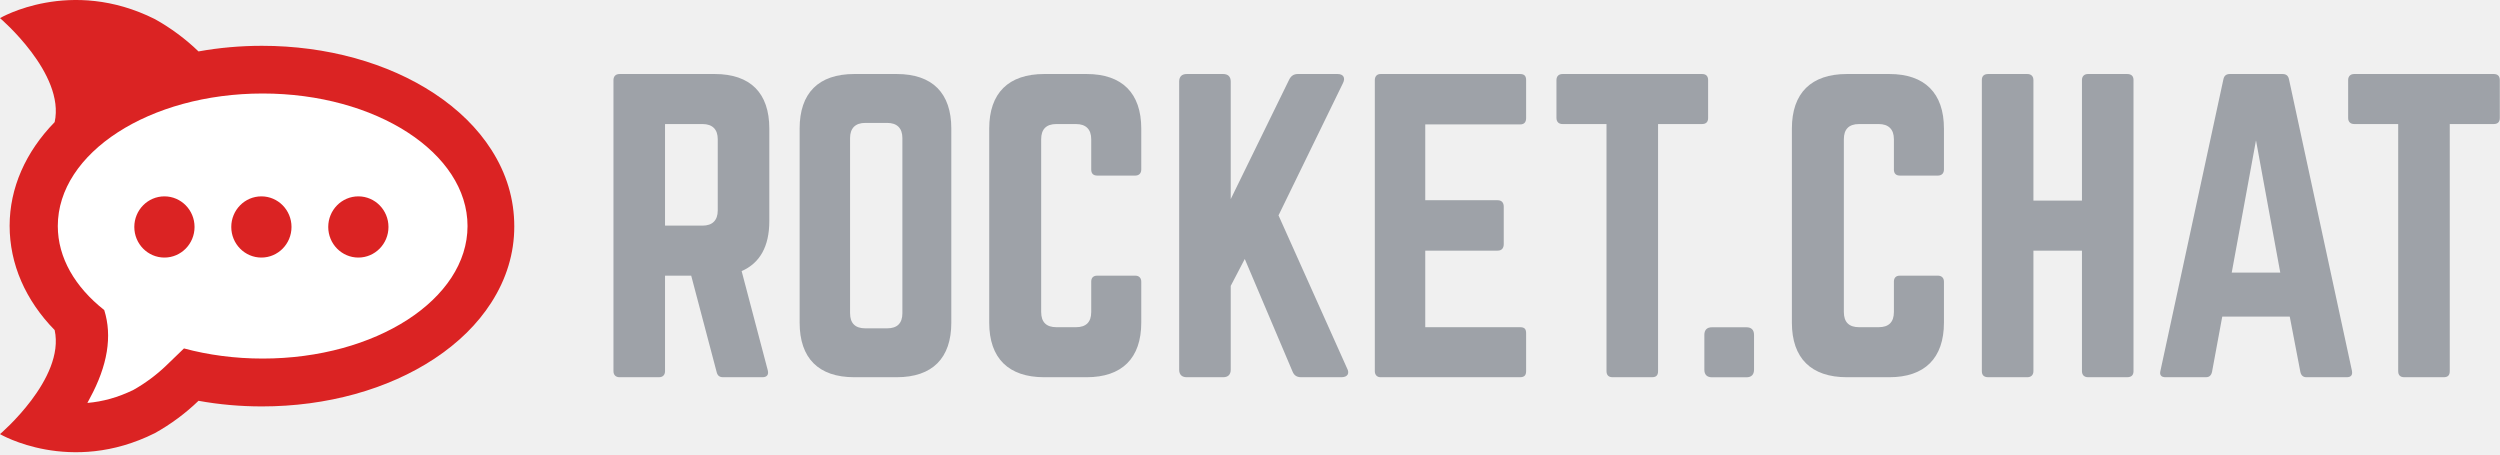
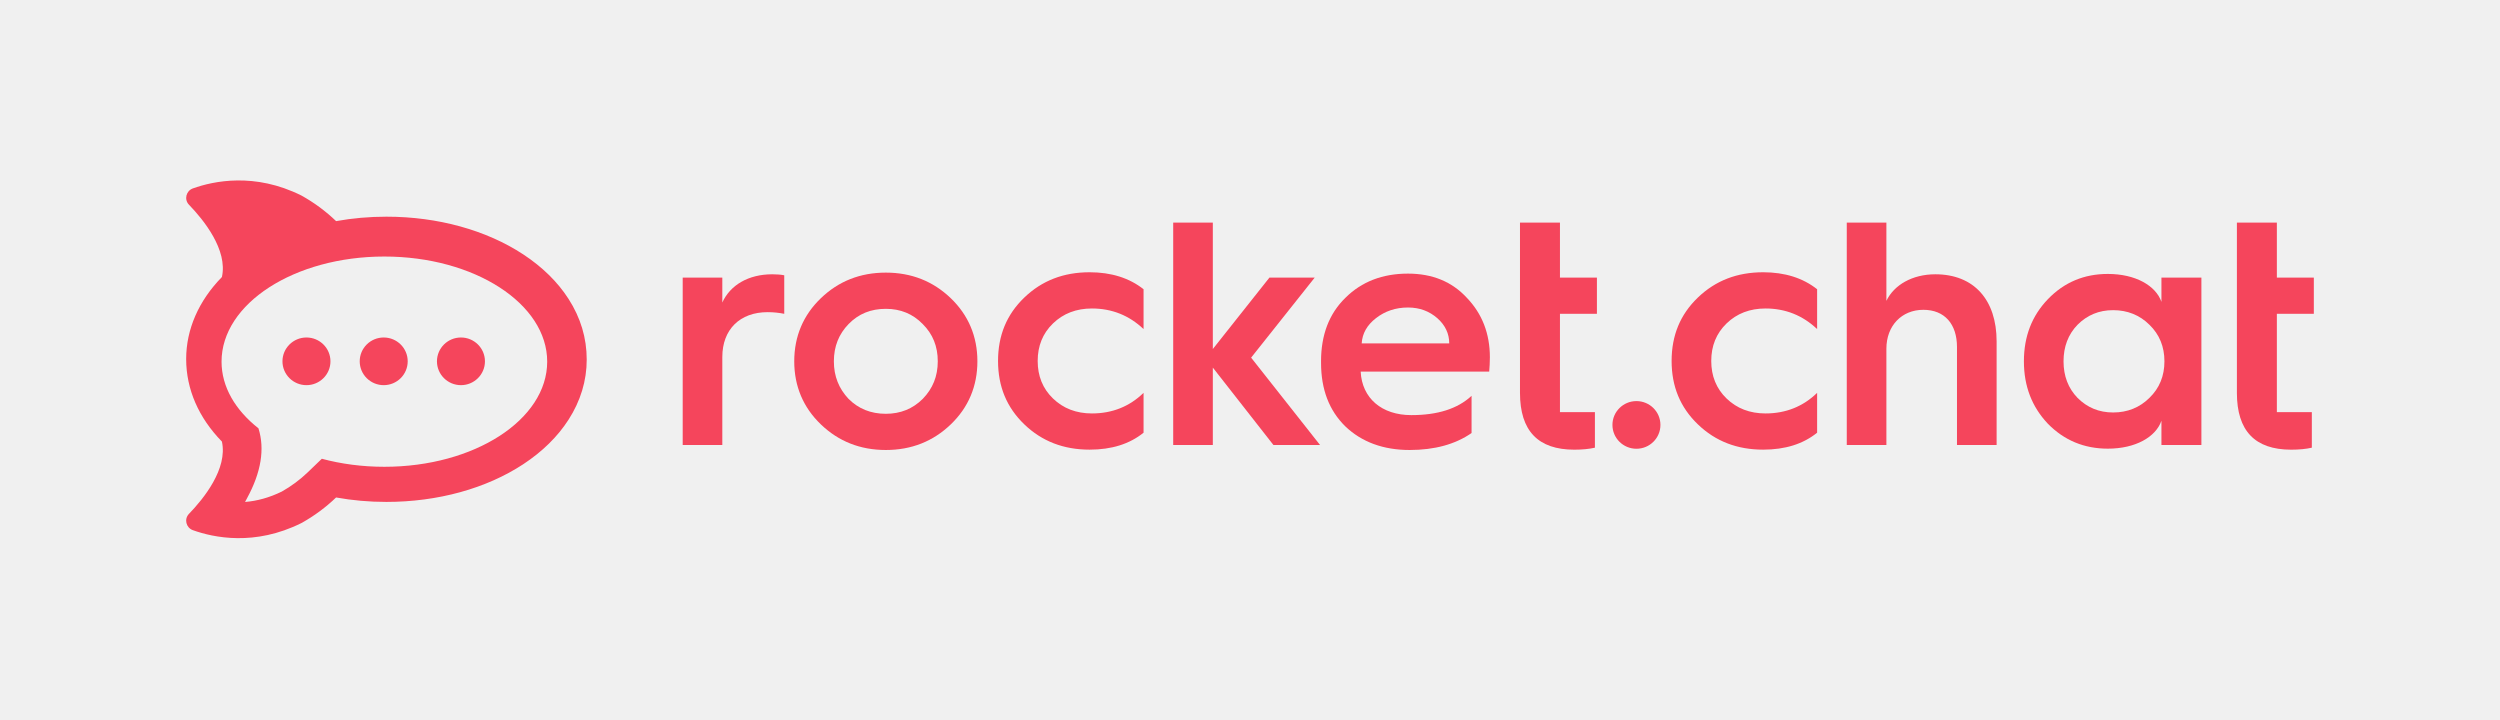
- <svg xmlns="http://www.w3.org/2000/svg" width="1000px" height="182px" viewBox="0 0 1000 182" version="1.1">
-   <g id="logo" stroke="none" stroke-width="1" fill="none" fill-rule="evenodd">
-     <g id="type" transform="translate(245.1547, 29.58178)" fill="#9ea2a8" fill-rule="nonzero">
-       <path d="M62.572,58.849 C62.572,69.006 58.78,75.677 51.501,78.859 L61.966,118.58 C62.42,120.403 61.512,121.308 59.842,121.308 L44.067,121.308 C42.551,121.308 41.794,120.552 41.489,119.186 L31.326,80.68 L20.86,80.68 L20.86,118.885 C20.86,120.403 19.952,121.308 18.434,121.308 L2.658,121.308 C1.142,121.308 0.232,120.398 0.232,118.885 L0.232,2.45 C0.232,0.935 1.142,0.024 2.658,0.024 L40.73,0.024 C54.987,0.024 62.572,7.606 62.572,21.855 L62.572,58.849 Z M35.877,60.666 C39.819,60.666 41.943,58.544 41.943,54.603 L41.943,26.101 C41.943,22.16 39.819,20.04 35.877,20.04 L20.86,20.04 L20.86,60.669 L35.877,60.666 Z" id="Shape" />
-       <path d="M74.698,21.855 C74.698,7.606 82.28,0.024 96.54,0.024 L113.528,0.024 C127.785,0.024 135.37,7.606 135.37,21.855 L135.37,99.478 C135.37,113.725 127.785,121.306 113.528,121.306 L96.54,121.306 C82.28,121.306 74.698,113.725 74.698,99.478 L74.698,21.855 Z M109.735,101.749 C113.677,101.749 115.801,99.778 115.801,95.686 L115.801,25.647 C115.801,21.706 113.677,19.584 109.735,19.584 L100.939,19.584 C96.996,19.584 94.872,21.706 94.872,25.647 L94.872,95.688 C94.872,99.778 96.996,101.749 100.939,101.749 L109.735,101.749 Z" id="Shape" />
-       <path d="M211.352,38.228 C211.352,39.746 210.442,40.653 208.928,40.653 L193.761,40.653 C192.091,40.653 191.334,39.746 191.334,38.228 L191.334,26.101 C191.334,22.16 189.212,20.04 185.27,20.04 L177.382,20.04 C173.288,20.04 171.315,22.16 171.315,26.101 L171.315,95.237 C171.315,99.329 173.437,101.295 177.382,101.295 L185.27,101.295 C189.212,101.295 191.334,99.326 191.334,95.237 L191.334,83.105 C191.334,81.587 192.091,80.68 193.761,80.68 L208.928,80.68 C210.449,80.68 211.352,81.587 211.352,83.105 L211.352,99.48 C211.352,113.727 203.616,121.308 189.513,121.308 L172.524,121.308 C158.267,121.308 150.531,113.727 150.531,99.48 L150.531,21.855 C150.531,7.606 158.267,0.024 172.524,0.024 L189.513,0.024 C203.618,0.024 211.352,7.606 211.352,21.855 L211.352,38.228 Z" id="Shape" />
-       <path d="M275.353,121.308 C273.529,121.308 272.472,120.552 271.862,119.037 L252.754,74.008 L247.139,84.774 L247.139,118.276 C247.139,120.247 246.079,121.308 244.107,121.308 L229.545,121.308 C227.572,121.308 226.51,120.247 226.51,118.276 L226.51,3.057 C226.51,1.088 227.572,0.024 229.545,0.024 L244.107,0.024 C246.077,0.024 247.139,1.086 247.139,3.057 L247.139,50.055 L270.497,2.299 C271.256,0.783 272.321,0.024 273.988,0.024 L289.912,0.024 C292.188,0.024 293.098,1.542 292.034,3.663 L266.252,56.572 L293.701,117.822 C294.763,119.793 293.853,121.308 291.428,121.308 L275.353,121.308 Z" id="Shape" />
-       <path d="M365.294,17.612 C365.294,19.127 364.686,20.189 362.867,20.189 L324.947,20.189 L324.947,50.509 L353.917,50.509 C355.438,50.509 356.344,51.419 356.344,53.085 L356.344,68.094 C356.344,69.763 355.433,70.673 353.917,70.673 L324.947,70.673 L324.947,101.295 L362.867,101.295 C364.691,101.295 365.294,102.054 365.294,103.721 L365.294,118.883 C365.294,120.398 364.686,121.304 362.867,121.304 L307.05,121.304 C305.683,121.304 304.772,120.394 304.772,118.883 L304.772,2.45 C304.772,0.935 305.683,0.024 307.05,0.024 L362.867,0.024 C364.691,0.024 365.294,0.935 365.294,2.45 L365.294,17.612 Z" id="Shape" />
-       <path d="M435.666,0.024 C437.333,0.024 438.092,0.935 438.092,2.45 L438.092,17.612 C438.092,19.127 437.333,20.037 435.666,20.037 L418.071,20.037 L418.071,118.883 C418.071,120.55 417.315,121.304 415.647,121.304 L399.872,121.304 C398.351,121.304 397.445,120.55 397.445,118.883 L397.445,20.037 L379.853,20.037 C378.333,20.037 377.427,19.127 377.427,17.612 L377.427,2.45 C377.427,0.935 378.337,0.024 379.853,0.024 L435.666,0.024 Z" id="Shape" />
-       <path d="M436.586,104.357 C436.586,102.385 437.648,101.326 439.621,101.326 L453.424,101.326 C455.396,101.326 456.456,102.385 456.456,104.357 L456.456,118.301 C456.456,120.275 455.396,121.334 453.424,121.334 L439.621,121.334 C437.648,121.334 436.586,120.275 436.586,118.301 L436.586,104.357 Z" id="Shape" />
-       <path d="M532.423,38.228 C532.423,39.746 531.51,40.653 529.996,40.653 L514.829,40.653 C513.161,40.653 512.404,39.746 512.404,38.228 L512.404,26.101 C512.404,22.16 510.283,20.04 506.34,20.04 L498.453,20.04 C494.356,20.04 492.386,22.16 492.386,26.101 L492.386,95.237 C492.386,99.329 494.508,101.295 498.453,101.295 L506.34,101.295 C510.283,101.295 512.404,99.326 512.404,95.237 L512.404,83.105 C512.404,81.587 513.161,80.68 514.829,80.68 L529.996,80.68 C531.517,80.68 532.423,81.587 532.423,83.105 L532.423,99.48 C532.423,113.727 524.687,121.308 510.581,121.308 L493.592,121.308 C479.335,121.308 471.599,113.727 471.599,99.48 L471.599,21.855 C471.599,7.606 479.335,0.024 493.592,0.024 L510.581,0.024 C524.689,0.024 532.423,7.606 532.423,21.855 L532.423,38.228 Z" id="Shape" />
-       <path d="M587.627,2.45 C587.627,0.935 588.535,0.024 590.051,0.024 L605.673,0.024 C607.494,0.024 608.249,0.935 608.249,2.45 L608.249,118.883 C608.249,120.398 607.492,121.304 605.673,121.304 L590.051,121.304 C588.531,121.304 587.627,120.394 587.627,118.883 L587.627,70.673 L568.212,70.673 L568.212,118.885 C568.212,120.403 567.301,121.308 565.785,121.308 L550.166,121.308 C548.342,121.308 547.586,120.398 547.586,118.885 L547.586,2.45 C547.586,0.935 548.342,0.024 550.166,0.024 L565.785,0.024 C567.306,0.024 568.212,0.935 568.212,2.45 L568.212,50.66 L587.627,50.66 L587.627,2.45 Z" id="Shape" />
-       <path d="M677.417,121.308 C676.052,121.308 675.295,120.552 674.99,119.186 L670.745,97.055 L643.745,97.055 L639.653,119.186 C639.348,120.552 638.591,121.308 637.226,121.308 L620.999,121.308 C619.332,121.308 618.573,120.398 619.024,118.732 L644.203,2.147 C644.508,0.632 645.417,0.024 646.781,0.024 L667.866,0.024 C669.231,0.024 670.142,0.632 670.444,2.147 L695.624,118.732 C695.929,120.398 695.321,121.308 693.502,121.308 L677.417,121.308 Z M657.242,26.555 L647.536,79.464 L666.951,79.464 L657.242,26.555 Z" id="Shape" />
-       <path d="M752.339,0.024 C754.007,0.024 754.766,0.935 754.766,2.45 L754.766,17.612 C754.766,19.127 754.007,20.037 752.339,20.037 L734.747,20.037 L734.747,118.883 C734.747,120.55 733.988,121.304 732.321,121.304 L716.545,121.304 C715.029,121.304 714.121,120.55 714.121,118.883 L714.121,20.037 L696.529,20.037 C695.011,20.037 694.105,19.127 694.105,17.612 L694.105,2.45 C694.105,0.935 695.016,0.024 696.529,0.024 L752.339,0.024 Z" id="Shape" />
-     </g>
-     <g id="icon">
-       <path d="M180.33,70.211 L180.334,70.217 C180.333,70.216 180.333,70.215 180.332,70.214 C180.331,70.213 180.331,70.212 180.33,70.211 Z M61.954,7.644 C68.293,11.165 74.285,15.619 79.402,20.57 C87.65,19.076 96.155,18.323 104.783,18.323 C130.613,18.323 155.101,25.098 173.733,37.398 C183.382,43.771 191.051,51.332 196.526,59.873 C202.622,69.391 205.712,79.625 205.712,90.592 C205.712,101.264 202.622,111.503 196.526,121.019 C191.051,129.564 183.382,137.123 173.733,143.496 C155.101,155.795 130.615,162.567 104.783,162.567 C96.155,162.567 87.652,161.814 79.402,160.322 C74.283,165.271 68.293,169.727 61.954,173.247 C28.086,190.209 0,173.646 0,173.646 C0,173.646 26.113,151.477 21.866,132.043 C10.183,120.068 3.852,105.625 3.852,90.302 C3.852,75.267 10.185,60.824 21.866,48.847 C26.112,29.418 0.009,7.253 2.14766577e-06,7.245 C0.008,7.24 28.091,-9.317 61.954,7.644 Z" id="rocket" fill="#DB2323" fill-rule="nonzero" />
-       <path d="M41.697,124.026 C30.089,114.879 23.121,103.173 23.121,90.414 C23.121,61.136 59.809,37.402 105.066,37.402 C150.323,37.402 187.011,61.136 187.011,90.414 C187.011,119.691 150.323,143.425 105.066,143.425 C93.912,143.425 83.279,141.983 73.587,139.372 L66.501,146.206 C62.651,149.919 58.138,153.28 53.434,155.928 C47.199,158.989 41.043,160.66 34.951,161.17 C35.295,160.545 35.611,159.912 35.951,159.286 C43.051,146.208 44.966,134.455 41.697,124.026 Z" id="bubble" fill="#FFF" />
-       <path d="M65.77,103.026 C59.117,103.026 53.723,97.546 53.723,90.785 C53.723,84.025 59.117,78.545 65.77,78.545 C72.424,78.545 77.818,84.025 77.818,90.785 C77.818,97.546 72.424,103.026 65.77,103.026 Z M104.556,103.026 C97.903,103.026 92.509,97.546 92.509,90.785 C92.509,84.025 97.903,78.545 104.556,78.545 C111.21,78.545 116.603,84.025 116.603,90.785 C116.603,97.546 111.21,103.026 104.556,103.026 Z M143.342,103.026 C136.689,103.026 131.295,97.546 131.295,90.785 C131.295,84.025 136.689,78.545 143.342,78.545 C149.996,78.545 155.389,84.025 155.389,90.785 C155.389,97.546 149.996,103.026 143.342,103.026 Z" id="circles" fill="#DB2323" fill-rule="nonzero" />
-     </g>
-   </g>
+ <svg xmlns="http://www.w3.org/2000/svg" width="768" height="221" viewBox="0 0 768 221" fill="none">
+   <path d="M687.178 68.376H699.452V85.281H710.808V96.402H699.452V126.607H710.193V137.528C708.453 137.935 706.305 138.141 703.849 138.141C692.7 138.141 687.174 132.326 687.174 120.692V68.376H687.178Z" fill="#F5455C" />
+   <path d="M663.995 92.73V85.281H676.268V136.708H663.995V129.259C662.255 134.259 656.017 137.83 647.526 137.83C640.265 137.83 634.123 135.28 629.111 130.179C624.2 124.973 621.744 118.65 621.744 110.994C621.744 103.339 624.2 97.016 629.111 91.911C634.123 86.705 640.26 84.154 647.526 84.154C656.013 84.159 662.255 87.731 663.995 92.73ZM660.309 122.221C663.38 119.263 664.913 115.486 664.913 110.999C664.913 106.512 663.38 102.735 660.309 99.772C657.344 96.814 653.557 95.281 649.16 95.281C644.763 95.281 641.183 96.81 638.213 99.772C635.349 102.73 633.917 106.507 633.917 110.999C633.917 115.491 635.349 119.263 638.213 122.221C641.178 125.179 644.758 126.713 649.16 126.713C653.562 126.713 657.344 125.179 660.309 122.221Z" fill="#F5455C" />
+   <path d="M209.724 136.708V85.281H221.896V92.932C224.352 87.524 229.979 84.26 237.24 84.26C238.672 84.26 239.903 84.361 240.922 84.567V96.402C239.388 96.096 237.649 95.894 235.808 95.894C227.317 95.894 221.896 101.201 221.896 109.671V136.713H209.724V136.708Z" fill="#F5455C" />
+   <path d="M243.992 110.995C243.992 103.339 246.755 96.81 252.176 91.604C257.597 86.398 264.248 83.747 272.124 83.747C280 83.747 286.651 86.398 292.072 91.604C297.493 96.81 300.256 103.339 300.256 110.995C300.256 118.645 297.493 125.179 292.072 130.38C286.651 135.586 280 138.237 272.124 138.237C264.248 138.237 257.597 135.586 252.176 130.38C246.755 125.179 243.992 118.645 243.992 110.995ZM283.479 122.524C286.55 119.36 288.083 115.582 288.083 110.995C288.083 106.402 286.55 102.625 283.479 99.566C280.409 96.402 276.627 94.873 272.124 94.873C267.52 94.873 263.738 96.402 260.667 99.566C257.702 102.629 256.165 106.402 256.165 110.995C256.165 115.587 257.698 119.36 260.667 122.524C263.738 125.587 267.52 127.116 272.124 127.116C276.627 127.116 280.409 125.587 283.479 122.524Z" fill="#F5455C" />
+   <path d="M351.3 88.852V101.095C346.903 96.91 341.583 94.768 335.446 94.768C330.641 94.768 326.647 96.297 323.48 99.36C320.309 102.423 318.776 106.301 318.776 110.889C318.776 115.481 320.309 119.359 323.48 122.418C326.652 125.481 330.641 127.01 335.446 127.01C341.689 127.01 347.004 124.868 351.3 120.683V132.926C347.004 136.397 341.482 138.132 334.73 138.132C326.753 138.132 320.102 135.582 314.682 130.376C309.261 125.17 306.599 118.741 306.599 110.884C306.599 103.027 309.256 96.599 314.682 91.393C320.102 86.187 326.753 83.637 334.73 83.637C341.377 83.646 346.903 85.381 351.3 88.852Z" fill="#F5455C" />
+   <path d="M360.407 136.708V68.376H372.58V107.217L389.971 85.276H403.883L384.344 109.868L405.517 136.703H391.197L372.58 112.927V136.703H360.407V136.708Z" fill="#F5455C" />
+   <path d="M405.824 110.994C405.824 102.931 408.28 96.402 413.292 91.503C418.304 86.503 424.749 84.054 432.524 84.054C439.992 84.054 446.028 86.503 450.631 91.503C455.336 96.402 457.691 102.524 457.691 109.767C457.691 111.297 457.59 112.83 457.484 114.154H417.997C418.405 122.317 424.441 127.523 433.548 127.523C441.63 127.523 447.767 125.586 452.063 121.603V133.031C447.051 136.502 440.708 138.237 433.038 138.237C424.955 138.237 418.309 135.788 413.297 130.994C408.284 126.095 405.829 119.566 405.829 111.503V110.994H405.824ZM445.206 105.486C445.206 102.528 443.98 99.873 441.525 97.73C439.069 95.587 436.104 94.466 432.524 94.466C428.737 94.466 425.465 95.587 422.706 97.73C419.943 99.873 418.511 102.423 418.309 105.486H445.206Z" fill="#F5455C" />
+   <path d="M466.944 68.376H479.218V85.281H490.573V96.402H479.218V126.607H489.958V137.528C488.218 137.935 486.07 138.141 483.615 138.141C472.466 138.141 466.939 132.326 466.939 120.692V68.376H466.944Z" fill="#F5455C" />
+   <path d="M502.713 123.215C498.642 123.215 495.342 126.493 495.342 130.536C495.342 134.579 498.642 137.857 502.713 137.857C506.785 137.857 510.085 134.579 510.085 130.536C510.085 126.493 506.785 123.215 502.713 123.215Z" fill="#F5455C" />
+   <path d="M558.22 88.852V101.095C553.823 96.91 548.503 94.768 542.366 94.768C537.561 94.768 533.567 96.297 530.4 99.36C527.229 102.423 525.696 106.301 525.696 110.889C525.696 115.481 527.229 119.359 530.4 122.418C533.572 125.481 537.561 127.01 542.366 127.01C548.604 127.01 553.924 124.868 558.22 120.683V132.926C553.924 136.397 548.402 138.132 541.65 138.132C533.673 138.132 527.022 135.582 521.601 130.376C516.181 125.17 513.519 118.741 513.519 110.884C513.519 103.027 516.176 96.599 521.601 91.393C527.022 86.187 533.673 83.637 541.65 83.637C548.297 83.646 553.823 85.381 558.22 88.852Z" fill="#F5455C" />
+   <path d="M567.326 136.708V68.376H579.499V92.423C581.853 87.524 587.476 84.26 594.535 84.26C606.4 84.26 613.359 92.117 613.359 104.873V136.708H601.186V106.603C601.186 99.561 597.399 95.175 590.854 95.175C584.203 95.175 579.499 100.074 579.499 107.112V136.703H567.326V136.708Z" fill="#F5455C" />
+   <path d="M174.643 91.805C171.307 86.618 166.629 82.025 160.75 78.152C149.39 70.68 134.463 66.564 118.72 66.564C113.46 66.564 108.277 67.021 103.247 67.928C100.126 64.92 96.477 62.214 92.612 60.075C78.273 52.919 65.632 55.589 59.248 57.882C57.15 58.638 56.503 61.298 58.054 62.896C62.557 67.548 70.007 76.742 68.175 85.102C61.051 92.382 57.191 101.155 57.191 110.289C57.191 119.598 61.051 128.37 68.171 135.646C70.002 144.006 62.553 153.205 58.05 157.857C56.503 159.455 57.145 162.11 59.243 162.866C65.628 165.164 78.264 167.834 92.607 160.677C96.472 158.539 100.121 155.833 103.242 152.825C108.273 153.731 113.455 154.189 118.715 154.189C134.463 154.189 149.39 150.078 160.745 142.605C166.625 138.732 171.302 134.144 174.639 128.952C178.357 123.174 180.239 116.951 180.239 110.468C180.243 103.801 178.357 97.588 174.643 91.805ZM118.077 143.397C111.27 143.397 104.78 142.518 98.864 140.93L94.54 145.092C92.19 147.353 89.436 149.4 86.562 151.012C82.757 152.875 78.998 153.896 75.28 154.203C75.492 153.823 75.684 153.438 75.891 153.054C80.224 145.087 81.394 137.926 79.397 131.575C72.311 126.003 68.06 118.87 68.06 111.1C68.06 93.266 90.455 78.807 118.077 78.807C145.699 78.807 168.098 93.266 168.098 111.1C168.094 128.943 145.699 143.397 118.077 143.397Z" fill="#F5455C" />
+   <path d="M94.145 103.678C90.074 103.678 86.773 106.956 86.773 110.999C86.773 115.042 90.074 118.32 94.145 118.32C98.216 118.32 101.516 115.042 101.516 110.999C101.516 106.956 98.216 103.678 94.145 103.678Z" fill="#F5455C" />
+   <path d="M117.875 103.678C113.804 103.678 110.504 106.956 110.504 110.999C110.504 115.042 113.804 118.32 117.875 118.32C121.947 118.32 125.247 115.042 125.247 110.999C125.247 106.956 121.947 103.678 117.875 103.678Z" fill="#F5455C" />
+   <path d="M141.605 103.678C137.534 103.678 134.233 106.956 134.233 110.999C134.233 115.042 137.534 118.32 141.605 118.32C145.676 118.32 148.976 115.042 148.976 110.999C148.976 106.956 145.672 103.678 141.605 103.678Z" fill="#F5455C" />
</svg>
